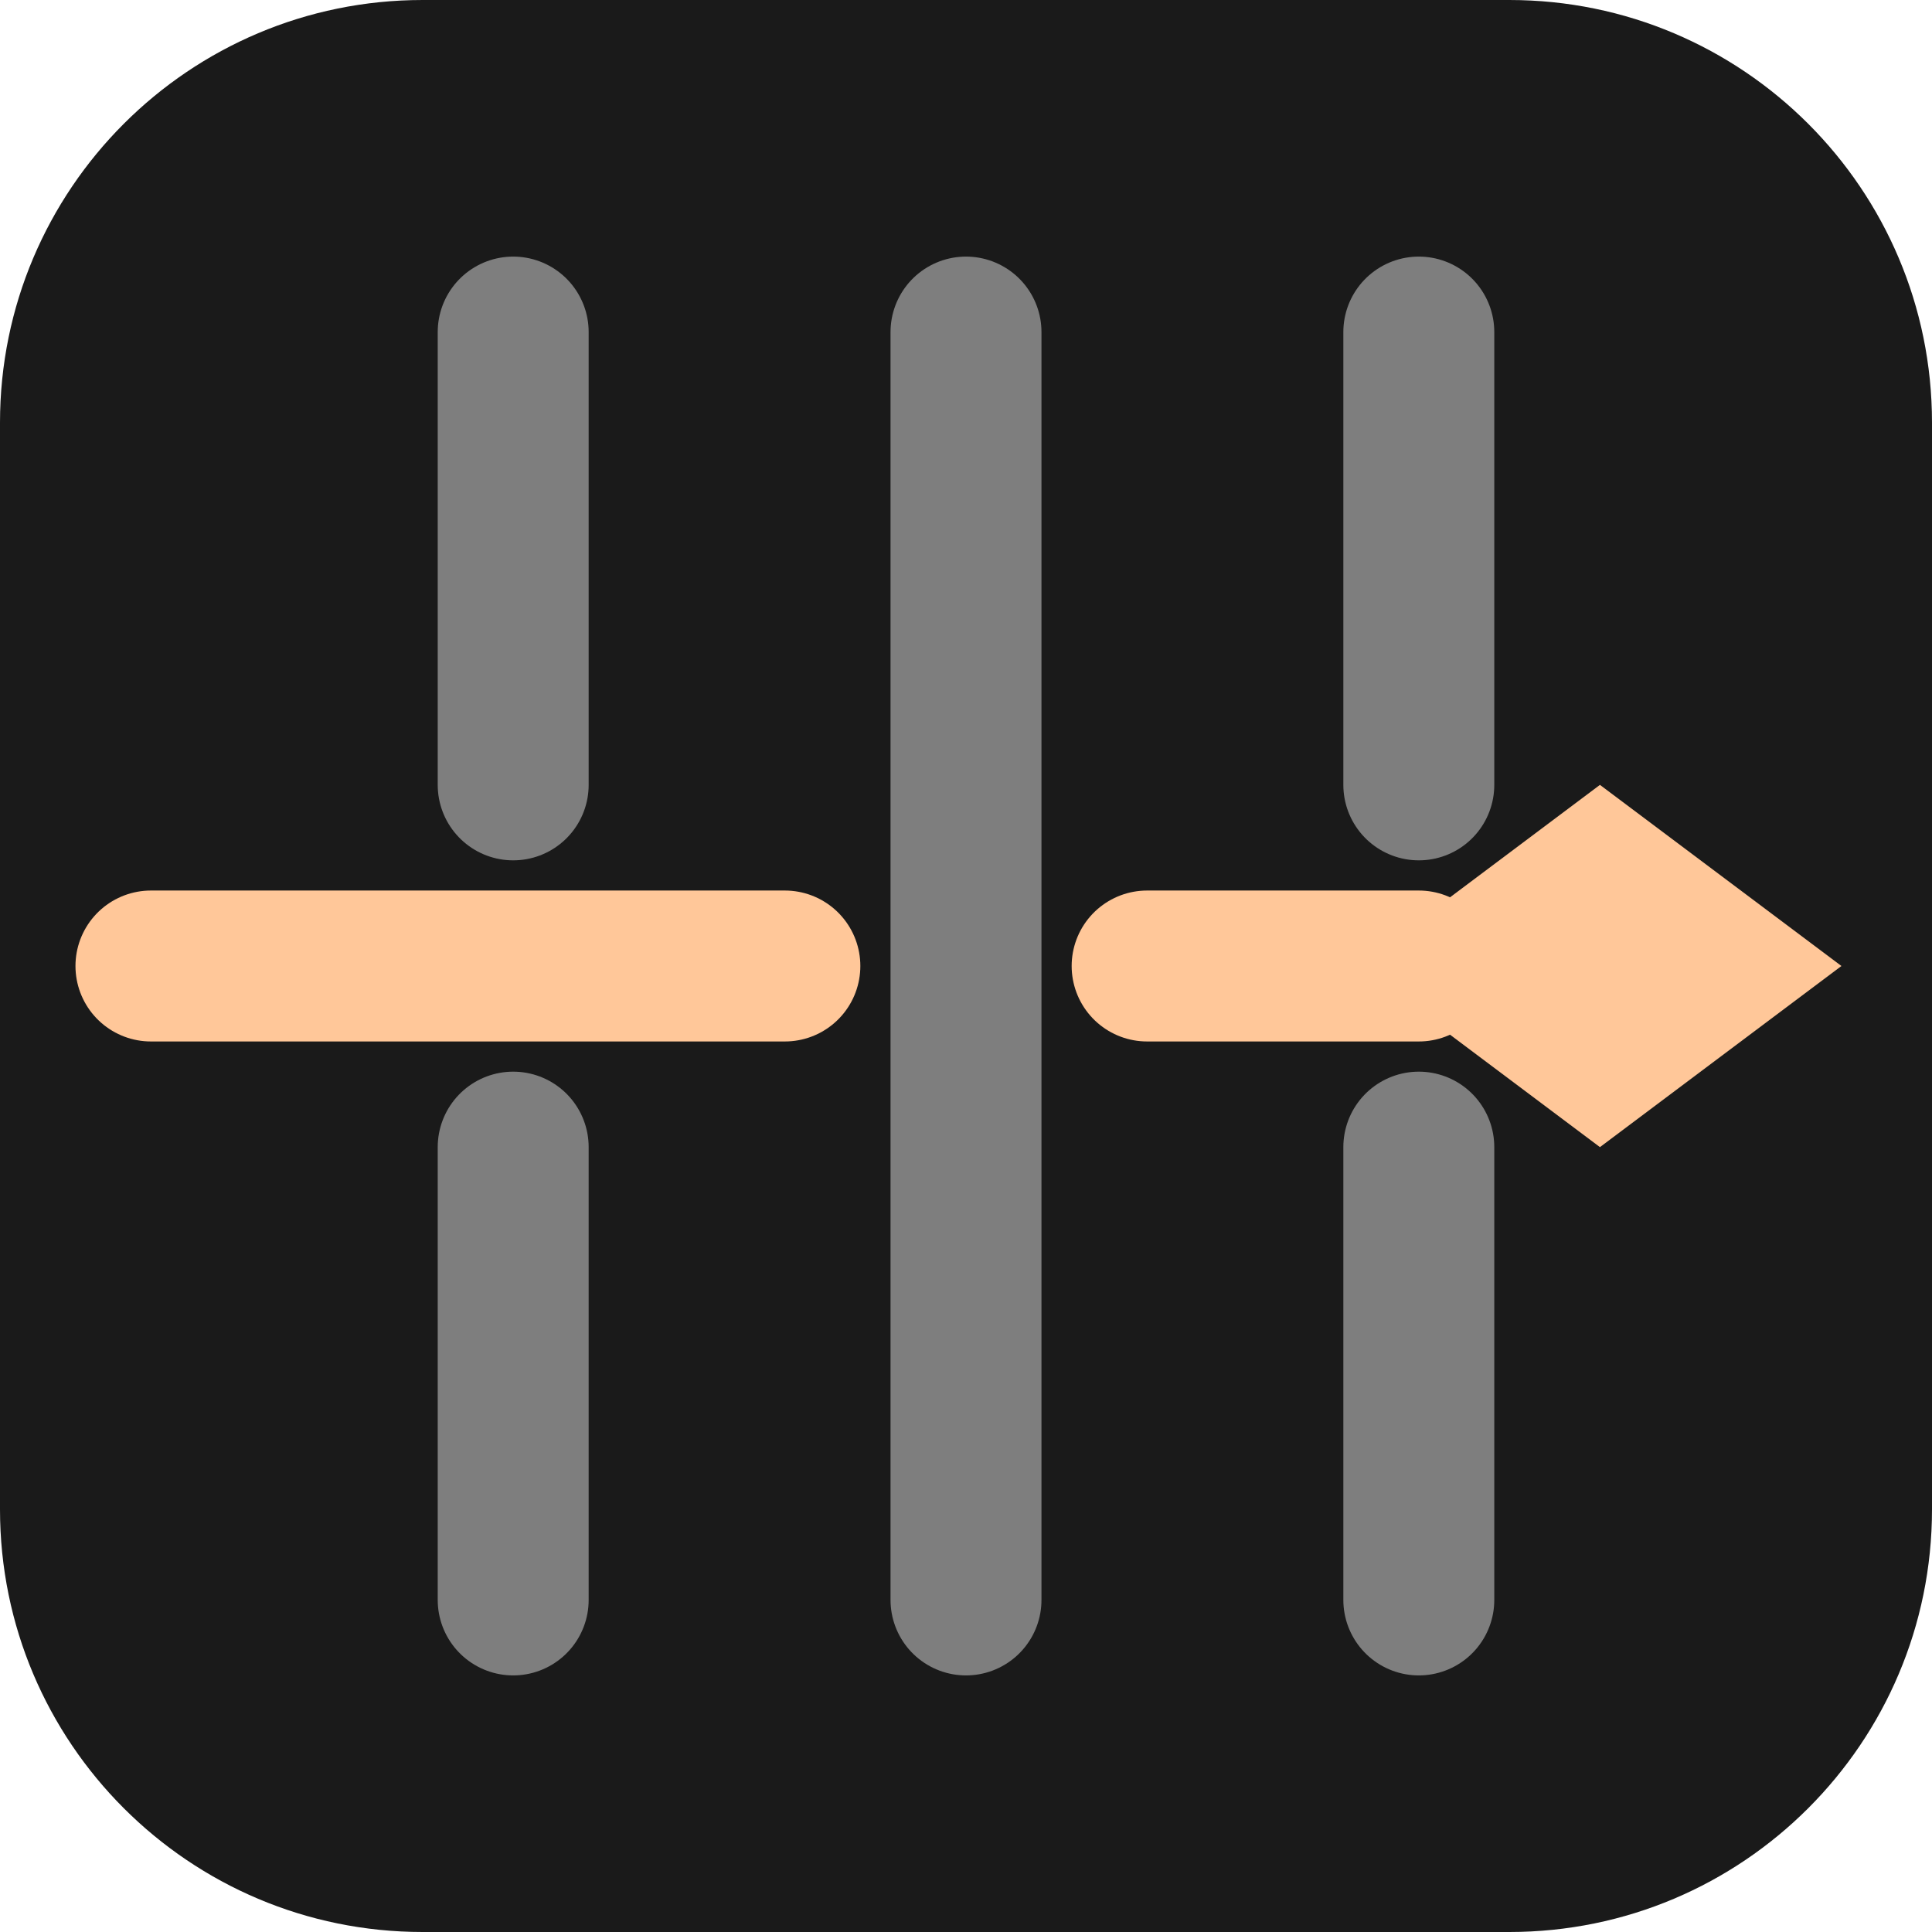
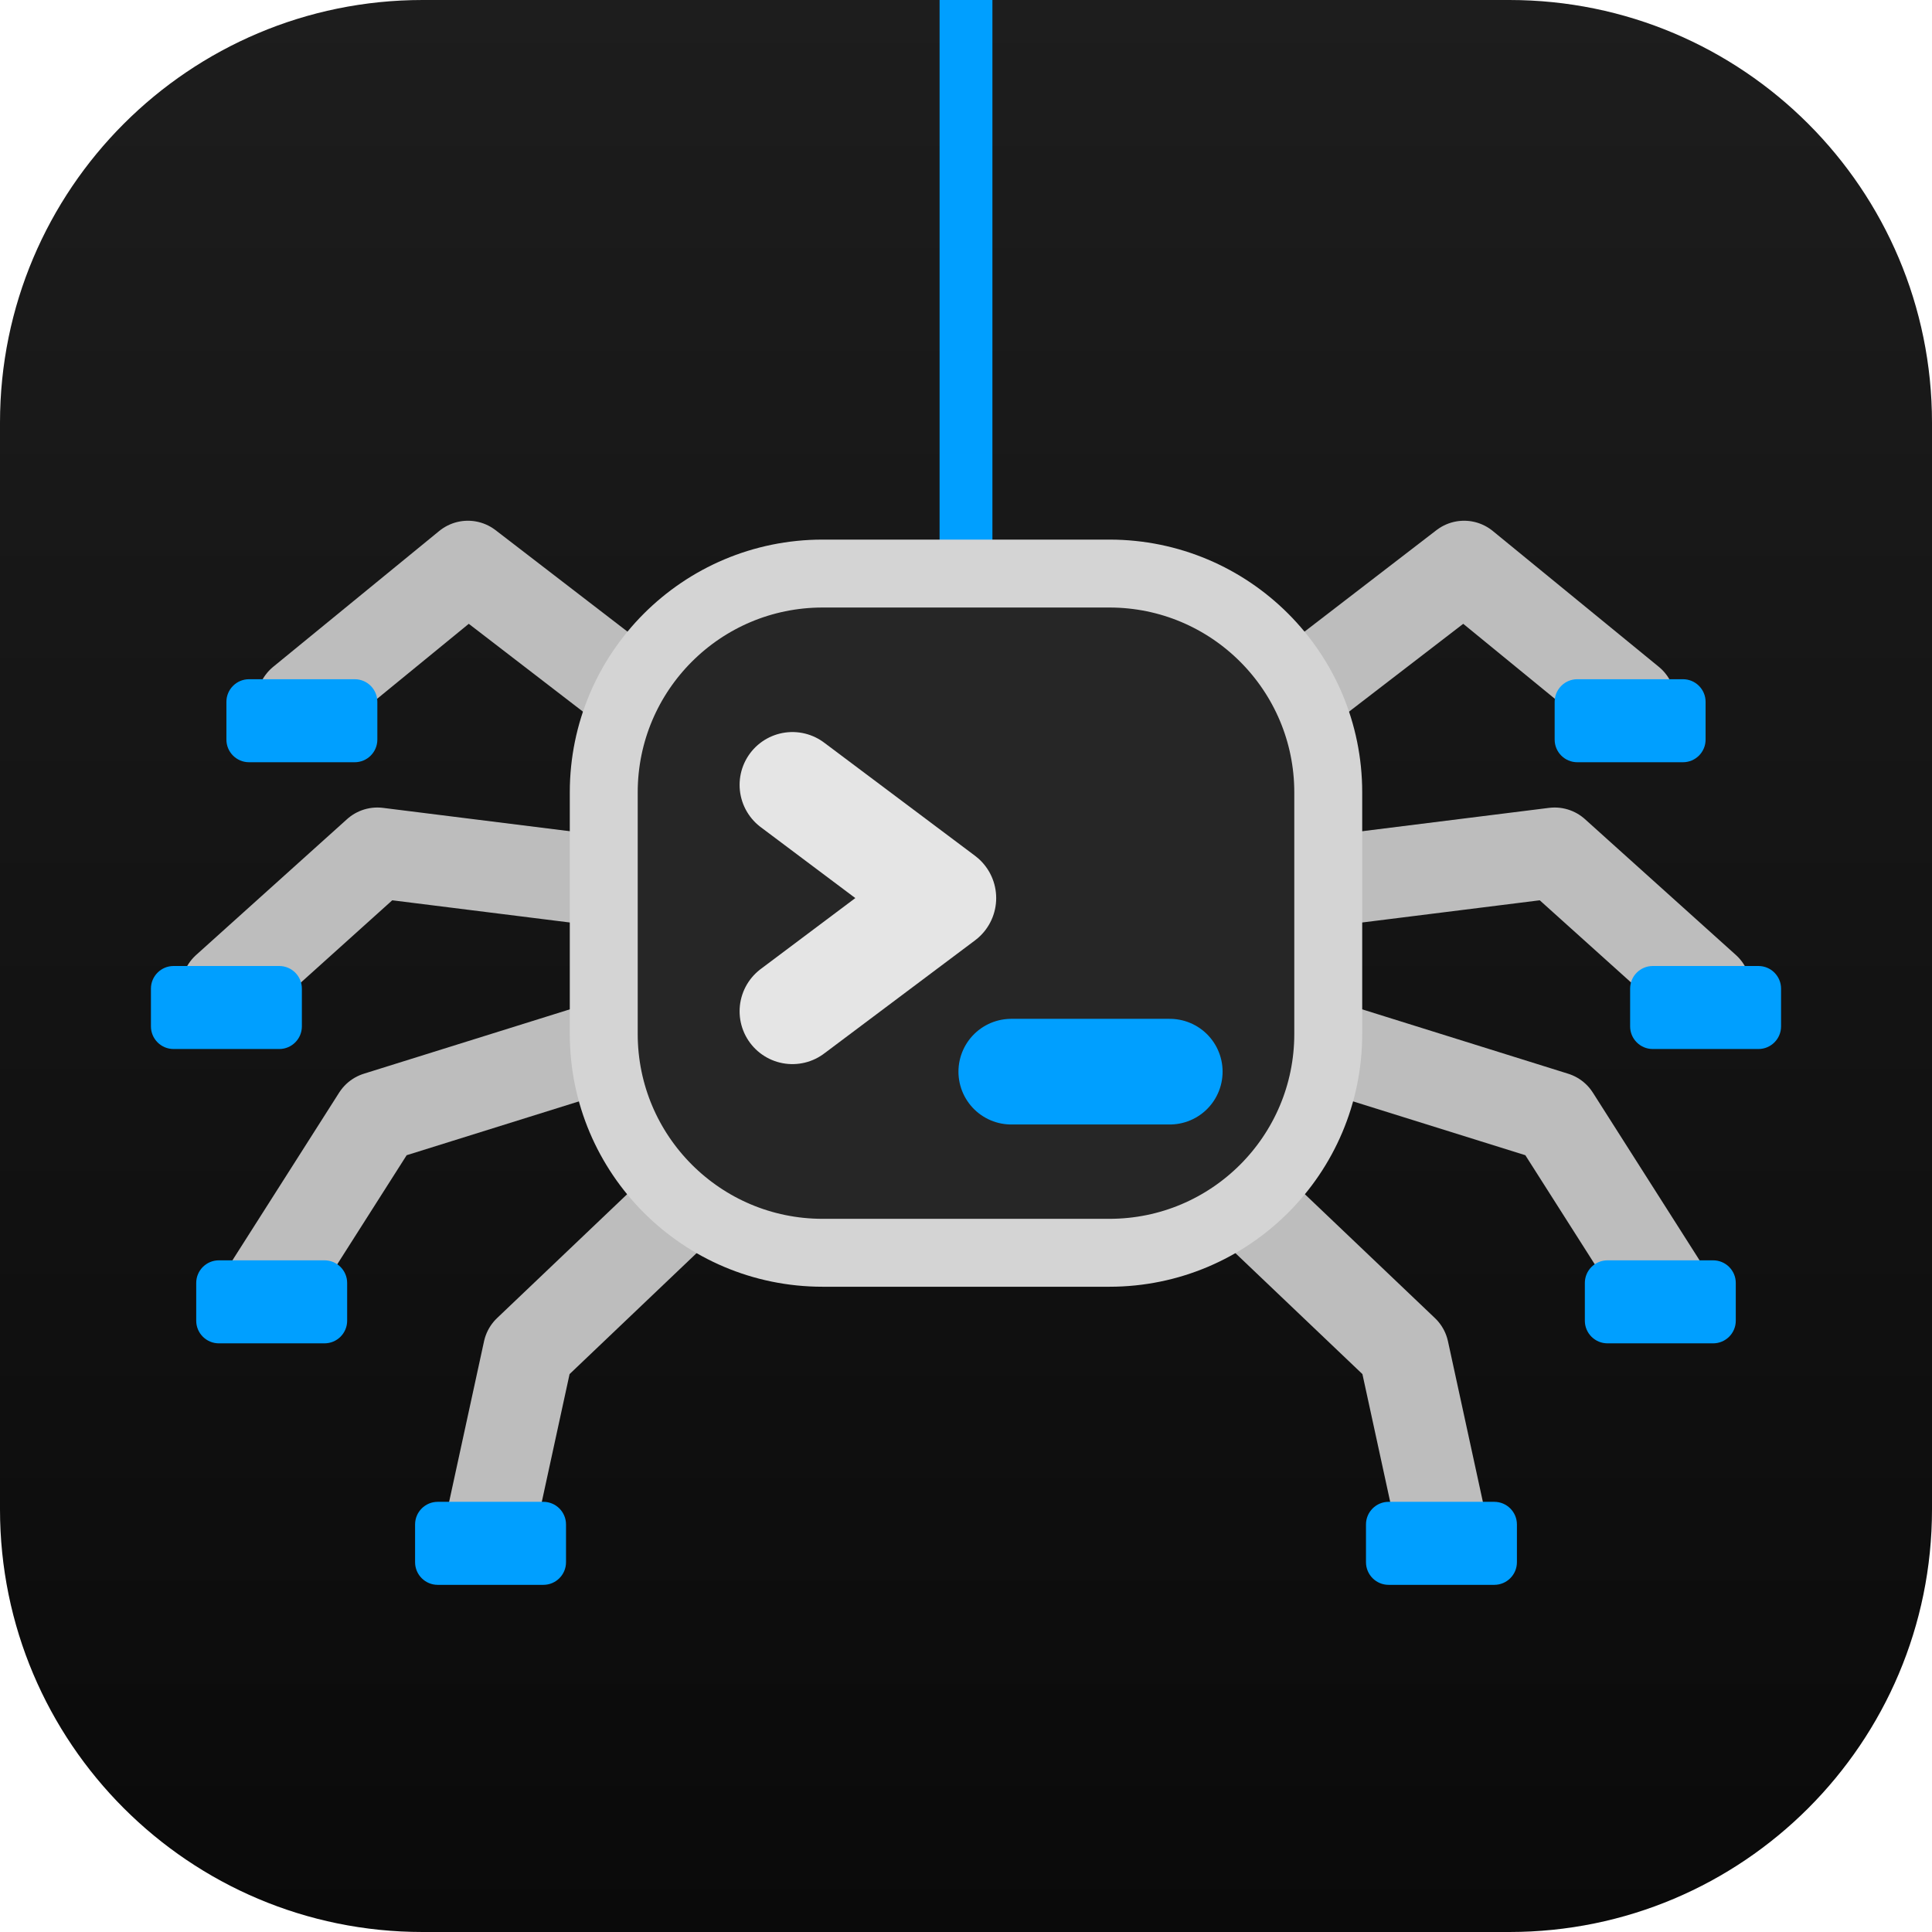
- <svg xmlns="http://www.w3.org/2000/svg" viewBox="0 0 64 64">
-   <rect width="64" height="64" rx="14" fill="#1A1A1A" />
-   <g fill="none" stroke="#7E7E7E" stroke-width="5" stroke-linecap="round">
-     <path d="M17 11 V26 M17 38 V53" />
-     <path d="M32 11 V53" />
-     <path d="M47 11 V26 M47 38 V53" />
+ <svg xmlns="http://www.w3.org/2000/svg" viewBox="0 0 512 512">
+   <defs>
+     <linearGradient id="telar-small-tile" x1="0" y1="0" x2="0" y2="1">
+       <stop offset="0" stop-color="#1d1d1d" />
+       <stop offset="1" stop-color="#0a0a0a" />
+     </linearGradient>
+   </defs>
+   <rect width="512" height="512" rx="112" fill="url(#telar-small-tile)" />
+   <path d="M256 0 V156" stroke="#009fff" stroke-width="14" />
+   <g fill="none" stroke="#bdbdbd" stroke-width="24" stroke-linecap="round" stroke-linejoin="round">
+     <path d="M176 190 L124 150 L80 186" />
+     <path d="M164 234 L100 226 L60 262" />
+     <path d="M164 276 L100 296 L72 340" />
+     <path d="M182 318 L140 358 L130 404" />
+     <path d="M336 190 L388 150 L432 186" />
+     <path d="M348 234 L412 226 L452 262" />
+     <path d="M348 276 L412 296 L440 340" />
+     <path d="M330 318 L372 358 L382 404" />
  </g>
-   <path d="M5 32 H26 M38 32 H47" fill="none" stroke="#FFC799" stroke-width="5" stroke-linecap="round" />
-   <path d="M45 32 L53 26 L61 32 L53 38 Z" fill="#FFC799" />
+   <g fill="#009fff">
+     <rect x="60" y="180" width="40" height="22" rx="6" />
+     <rect x="40" y="256" width="40" height="22" rx="6" />
+     <rect x="52" y="334" width="40" height="22" rx="6" />
+     <rect x="110" y="398" width="40" height="22" rx="6" />
+     <rect x="412" y="180" width="40" height="22" rx="6" />
+     <rect x="432" y="256" width="40" height="22" rx="6" />
+     <rect x="420" y="334" width="40" height="22" rx="6" />
+     <rect x="362" y="398" width="40" height="22" rx="6" />
+   </g>
+   <rect x="160" y="152" width="192" height="180" rx="58" fill="#262626" stroke="#d4d4d4" stroke-width="18" />
+   <g fill="none" stroke-linecap="round" stroke-linejoin="round">
+     <path d="M210 208 L250 238 L210 268" stroke="#e5e5e5" stroke-width="28" />
+     <path d="M268 284 H310" stroke="#009fff" stroke-width="28" />
+   </g>
</svg>
